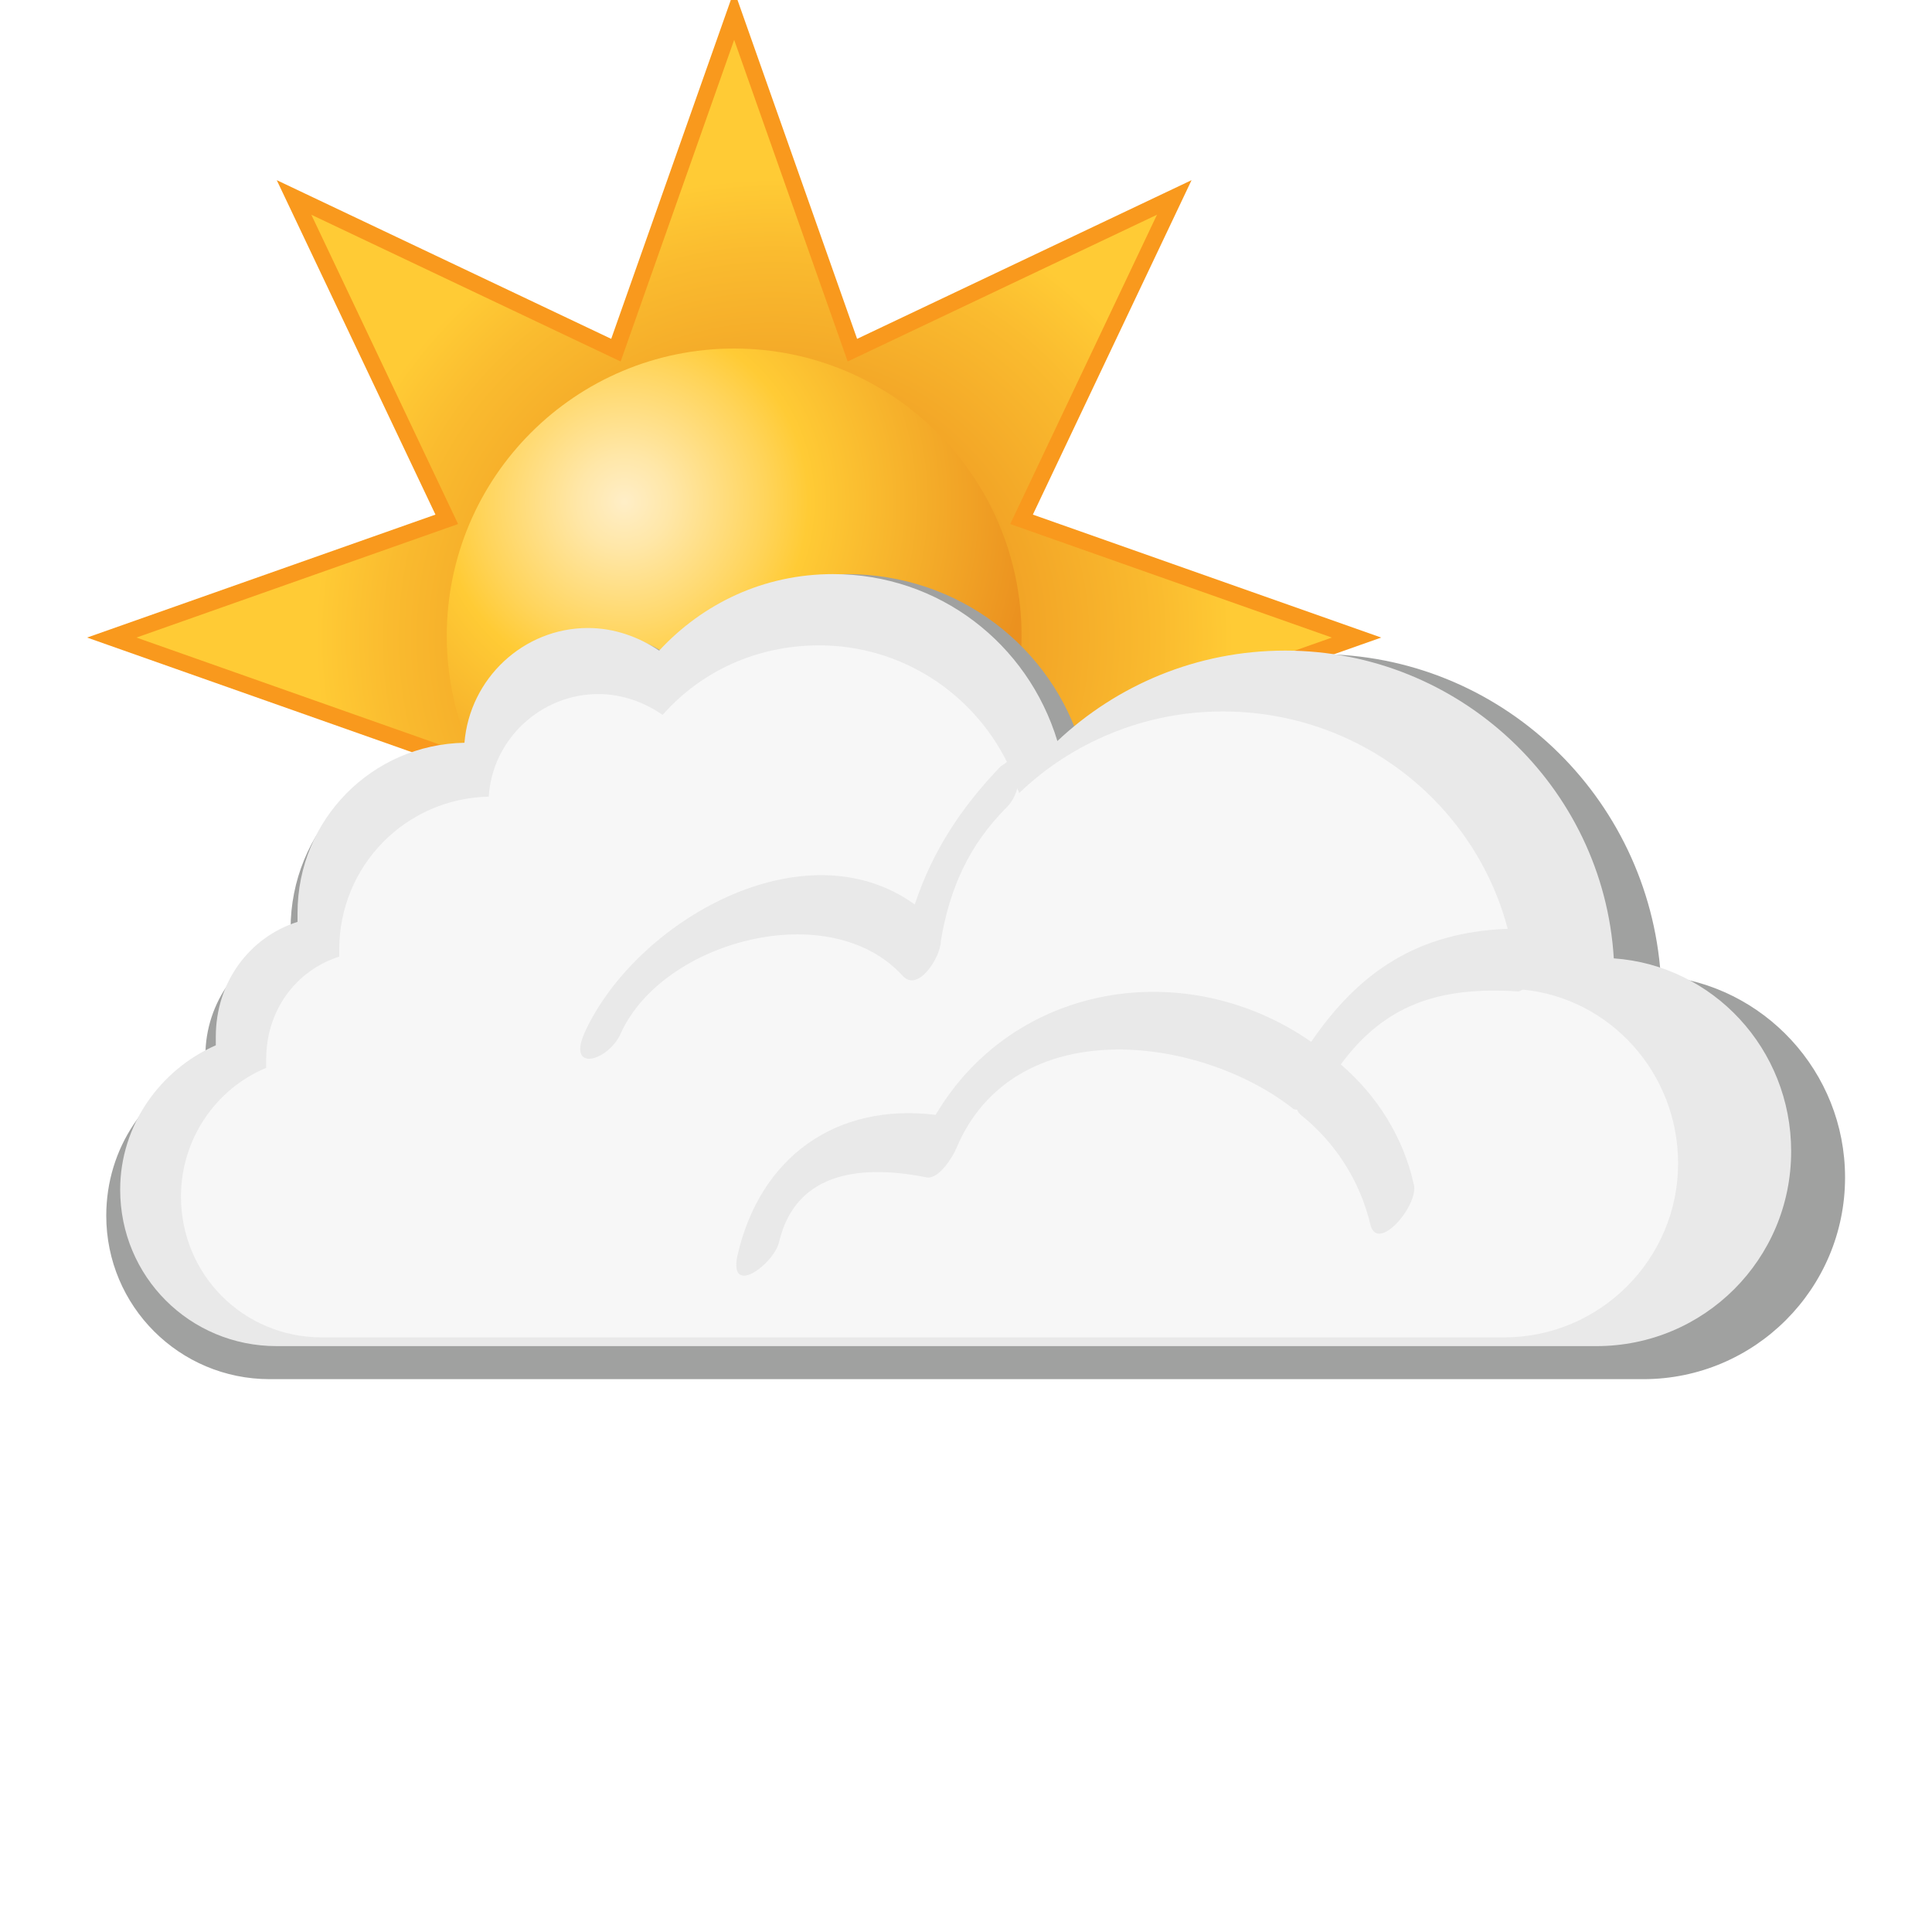
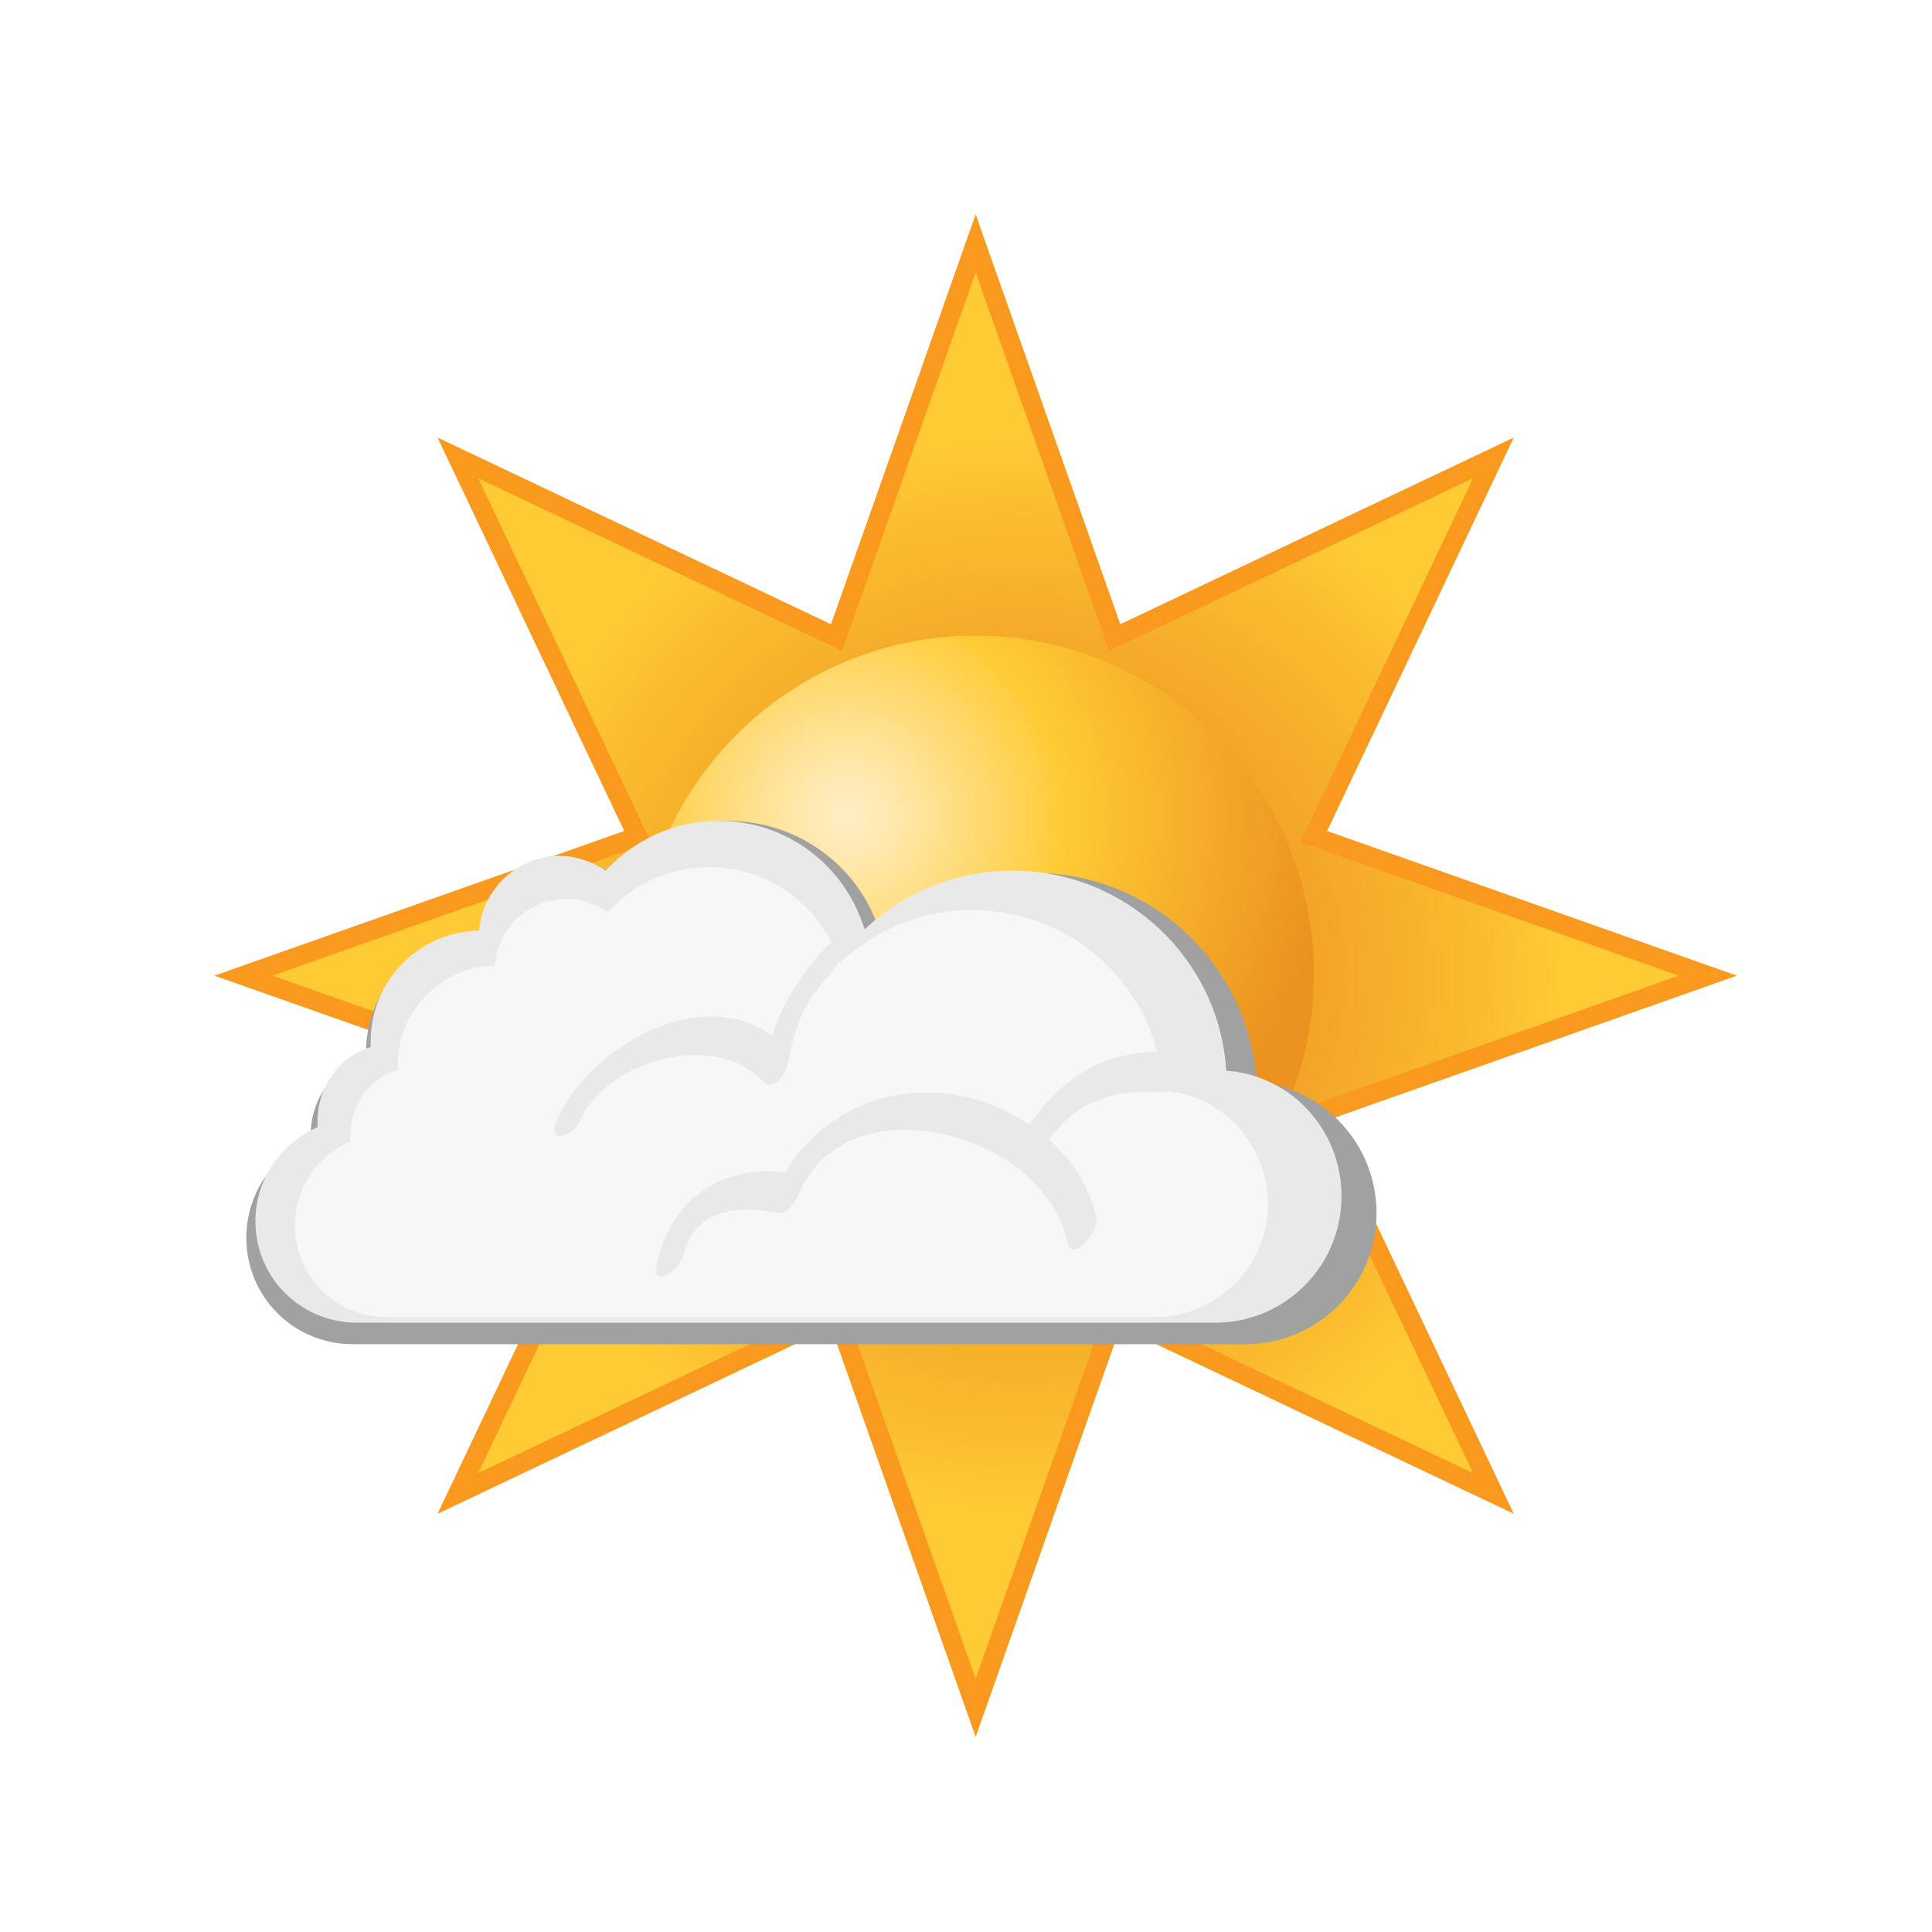
<svg xmlns="http://www.w3.org/2000/svg" xmlns:xlink="http://www.w3.org/1999/xlink" width="100" height="100" viewbox="0 0 100 100" preserveAspectRatio="xMinYMin meet">
  <g transform="translate(0.5,0.5)">
    <g>
      <defs>
        <style type="text/css">symbol { overflow: visible; }</style>
-         <symbol id="03d">
-           <use xlink:href="#sun-back" />
-           <use xlink:href="#cloud-light" />
+         <symbol id="02d">
+           <use xlink:href="#sun" />
+           <use xlink:href="#cloud-light-small" />
        </symbol>
        <symbol id="cloud-inner-fill-template">
          <path d="M78.35,50.725c-0.089,0-0.18,0.091-0.27,0.091c-4.141-0.271-6.93,0.72-9.18,3.779   c1.89,1.621,3.239,3.78,3.779,6.21c0.271,1.08-1.89,3.601-2.25,2.07c-0.54-2.25-1.8-4.23-3.6-5.67   c-0.091-0.09-0.18-0.181-0.18-0.27c-0.09,0-0.181,0-0.271-0.091c-4.86-3.779-14.399-4.95-17.37,2.07   c-0.18,0.45-0.9,1.62-1.53,1.529c-3.15-0.629-6.75-0.449-7.65,3.33c-0.27,1.17-2.61,2.881-2.16,0.721   c1.17-5.13,5.13-7.92,10.26-7.29c4.05-6.84,12.959-8.28,19.44-3.78c2.52-3.689,5.58-5.67,10.17-5.85   c-1.71-6.479-7.65-11.25-14.76-11.25c-4.05,0-7.83,1.621-10.53,4.23c0-0.09-0.09-0.18-0.09-0.27c-0.09,0.36-0.271,0.72-0.54,0.99   c-1.98,1.98-2.97,4.23-3.42,6.93c0,0.81-1.17,2.7-1.98,1.8c-3.78-4.14-12.42-1.8-14.58,2.97c-0.63,1.44-2.79,2.07-1.89,0   c2.61-5.76,11.34-10.8,17.1-6.66c0.9-2.7,2.34-4.95,4.411-7.11c0.089-0.09,0.27-0.18,0.359-0.27c-1.8-3.6-5.49-6.03-9.72-6.03   c-3.24,0-6.12,1.35-8.1,3.6c-0.9-0.63-2.07-1.08-3.33-1.08c-2.97,0-5.49,2.34-5.67,5.311c-4.32,0.089-7.74,3.6-7.74,7.919   c0,0.09,0,0.27,0,0.36c-2.25,0.72-3.78,2.79-3.78,5.31c0,0.18,0,0.27,0,0.449c-2.61,1.081-4.411,3.691-4.411,6.661   c0,4.05,3.24,7.289,7.291,7.289c4.05,0,58.229,0,61.2,0c4.95,0,9-4.05,9-9C86.36,55.045,82.85,51.175,78.35,50.725z" />
        </symbol>
        <symbol id="cloud-inner-stroke-template">
          <path d="M82.13,69.175c5.58,0,10.08-4.5,10.08-10.08c0-5.31-4.05-9.63-9.18-9.99   c-0.541-8.91-8.011-15.93-17.011-15.93c-4.59,0-8.729,1.8-11.789,4.68c-1.53-5.04-6.121-8.64-11.611-8.64c-3.6,0-6.75,1.53-9,3.96   c-1.08-0.72-2.339-1.17-3.689-1.17c-3.33,0-6.12,2.61-6.39,5.94c-4.77,0.09-8.64,3.959-8.64,8.82c0,0.18,0,0.27,0,0.45   c-2.52,0.81-4.23,3.15-4.23,5.94c0,0.18,0,0.27,0,0.45c-2.88,1.26-4.95,4.14-4.95,7.47c0,4.5,3.6,8.1,8.1,8.1   S78.89,69.175,82.13,69.175z" />
        </symbol>
        <symbol id="cloud-light">
          <use xlink:href="#cloud-stroke-template" style="fill:#A0A1A0" />
          <use xlink:href="#cloud-inner-stroke-template" style="fill:#E9E9E9" />
          <use xlink:href="#cloud-inner-fill-template" style="fill:#F7F7F7" />
        </symbol>
+         <symbol id="cloud-light-small">
+           <use xlink:href="#cloud-light" transform="translate(9,23) scale(0.65)" />
+         </symbol>
        <symbol id="cloud-stroke-template">
          <path d="M84.561,70.885c5.76,0,10.439-4.68,10.439-10.44c0-5.489-4.23-9.989-9.54-10.439   c-0.63-9.27-8.28-16.65-17.729-16.65c-4.771,0-9.091,1.89-12.241,4.86c-1.529-5.22-6.389-9-12.149-9c-3.69,0-7.02,1.62-9.36,4.14   c-1.08-0.72-2.43-1.17-3.78-1.17c-3.51,0-6.39,2.7-6.66,6.12c-5.04,0.09-9,4.23-9,9.27c0,0.18,0,0.271,0,0.45   c-2.61,0.9-4.41,3.331-4.41,6.12c0,0.181,0,0.36,0,0.45C7.07,55.944,5,58.915,5,62.425c0,4.681,3.78,8.46,8.46,8.46   C18.14,70.885,81.14,70.885,84.561,70.885z" />
        </symbol>
        <symbol id="sun">
          <polygon id="sun-outer" display="inline" fill="url(#sun-grad-outer)" stroke="#F9991D" stroke-miterlimit="10" points="50,12.1 57.2,32.5 76.8,23.2 67.5,42.8 87.9,50 67.5,57.2 76.8,76.8 57.2,67.5 50,87.9 42.8,67.5 23.2,76.8 32.5,57.2 12.1,50 32.5,42.8 23.2,23.2 42.8,32.5" />
          <circle id="sun-inner" display="inline" fill="url(#sun-grad-inner)" cx="50" cy="49.9" r="17.5" />
-         </symbol>
-         <symbol id="sun-back">
-           <use xlink:href="#sun" transform="translate(-5,-10) scale(0.85)" />
        </symbol>
        <radialGradient id="sun-grad-inner" cx="290.816" cy="-311.726" r="25.018" gradientTransform="matrix(1 0 0 -1 -247.5 -270)" gradientUnits="userSpaceOnUse">
          <stop offset="0" style="stop-color:#FFEEC7" />
          <stop offset="0.113" style="stop-color:#FFE7A8" />
          <stop offset="0.346" style="stop-color:#FFD45A" />
          <stop offset="0.449" style="stop-color:#FFCB35" />
          <stop offset="1" style="stop-color:#EB911F" />
        </radialGradient>
        <radialGradient id="sun-grad-outer" cx="299.94" cy="-320" r="40.097" gradientTransform="matrix(1 0 0 -1 -247.5 -270)" gradientUnits="userSpaceOnUse">
          <stop offset="0" style="stop-color:#EB911F" />
          <stop offset="0.175" style="stop-color:#ED9621" />
          <stop offset="0.373" style="stop-color:#F2A426" />
          <stop offset="0.584" style="stop-color:#FABB2F" />
          <stop offset="0.697" style="stop-color:#FFCB35" />
        </radialGradient>
      </defs>
      <g transform="translate(0,0)">
        <g transform="scale(1)">
-           <use xlink:href="#03d" />
+           <use xlink:href="#02d" />
        </g>
      </g>
    </g>
  </g>
</svg>
